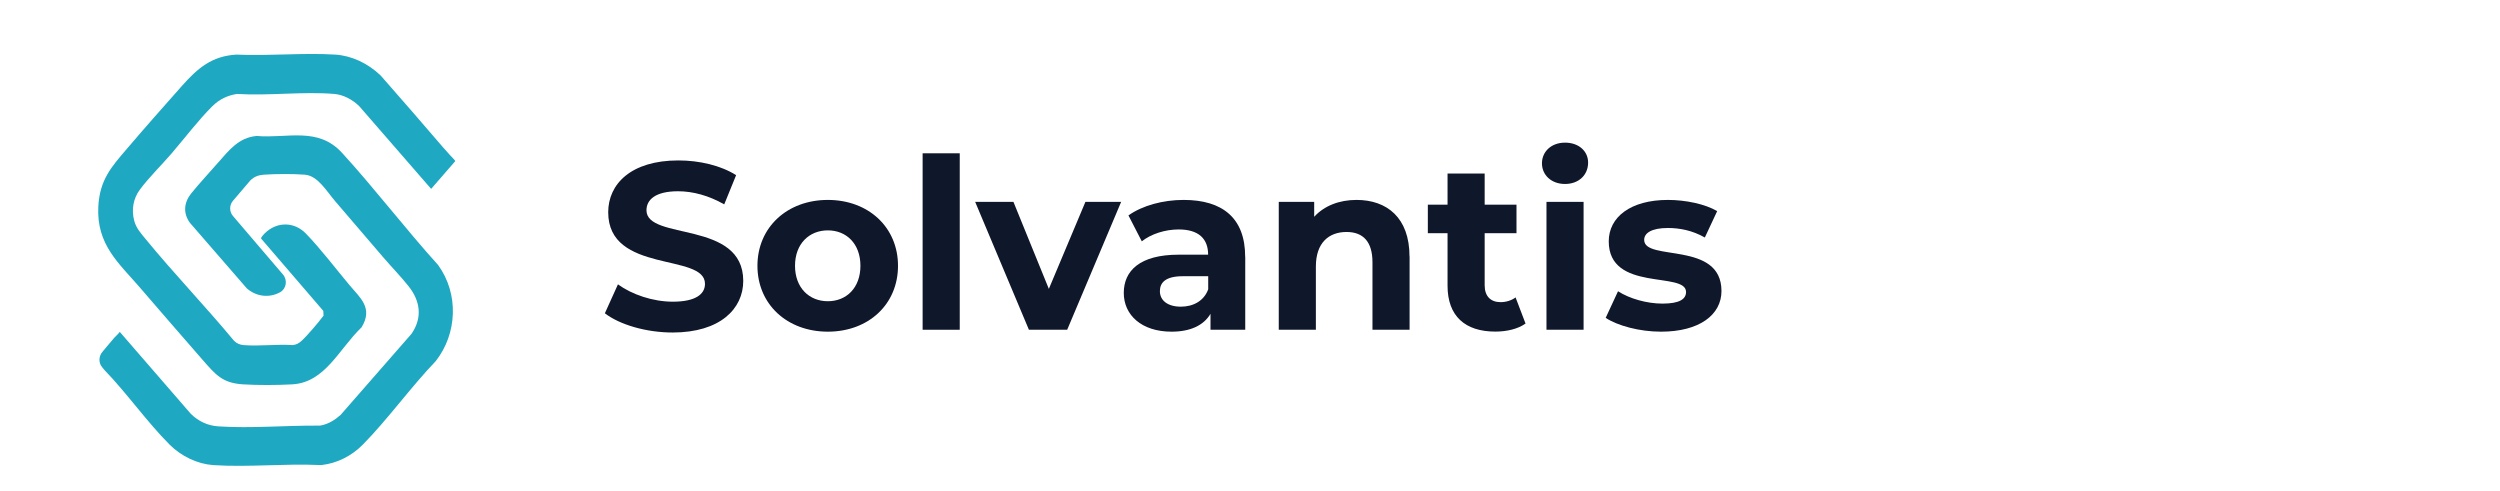
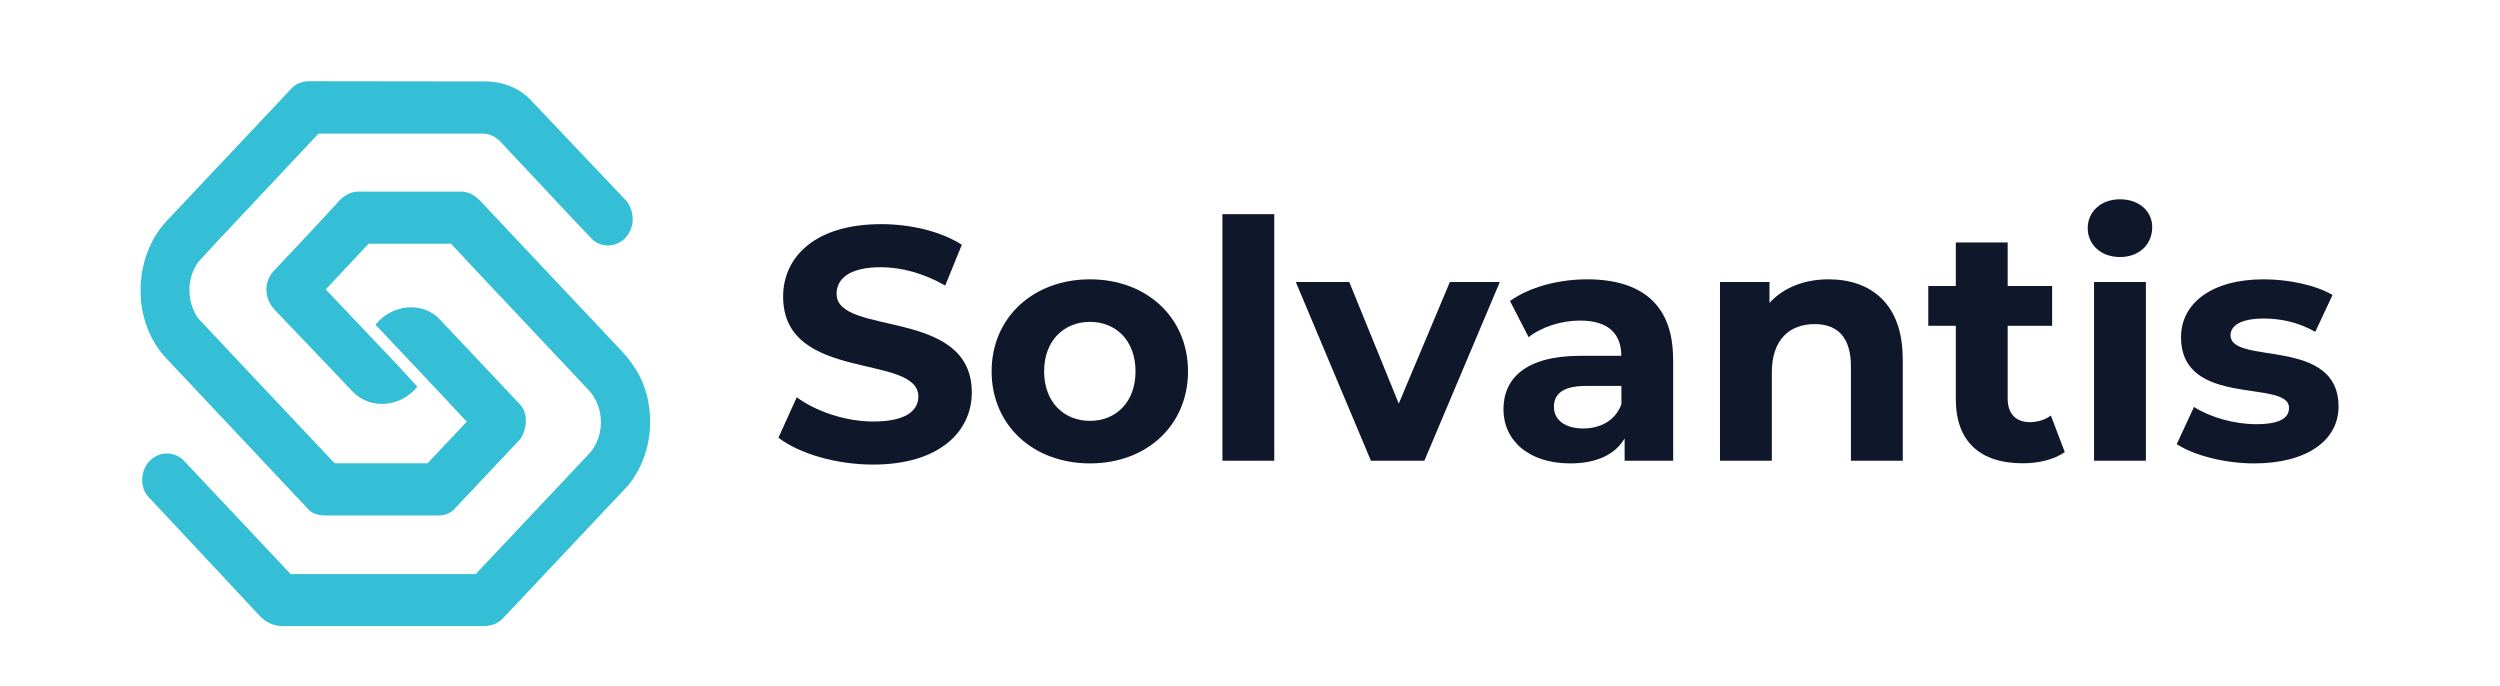
- <svg xmlns="http://www.w3.org/2000/svg" id="Layer_1" version="1.1" viewBox="0 0 326 64">
+ <svg xmlns="http://www.w3.org/2000/svg" id="Layer_1" version="1.1" viewBox="0 0 233.33 64">
  <defs>
    <style>
      .st0 {
-         fill: #1ea8c2;
+         fill: #35bfd6;
      }

      .st1 {
        isolation: isolate;
      }

      .st2 {
        fill: #0f172a;
      }
    </style>
  </defs>
-   <path class="st0" d="M57.89,19.34c.45.53.94,1.05,1.41,1.55l.05.14-3.13,3.6-9.37-10.78c-.87-.86-2.1-1.51-3.26-1.6-4.1-.34-8.55.26-12.69,0-1.22.19-2.28.68-3.21,1.6-1.82,1.81-3.64,4.21-5.35,6.2-1.29,1.49-2.95,3.12-4.11,4.69-.85,1.15-1.11,2.6-.73,4.04.26.98.88,1.65,1.47,2.37,3.7,4.52,7.8,8.77,11.54,13.28.35.36.78.53,1.24.57,2.07.17,4.32-.14,6.41,0,.44-.04.81-.22,1.15-.54.75-.68,2.27-2.47,2.88-3.3l-.03-.62-8.11-9.43c-.06-.14.36-.57.47-.68,1.56-1.54,3.84-1.56,5.38.04,1.91,1.97,3.88,4.57,5.69,6.73,1.37,1.63,3.1,2.97,1.56,5.48-2.98,2.87-4.75,7.2-9.05,7.44-1.94.11-4.48.12-6.41,0-2.69-.17-3.56-1.24-5.31-3.24-2.73-3.13-5.45-6.26-8.15-9.4s-5.66-5.55-5.41-10.53c.18-3.53,1.74-5.22,3.73-7.55,2.34-2.75,4.75-5.46,7.13-8.15,2.14-2.42,3.98-3.94,7.15-4.13,4.24.2,8.66-.26,12.88,0,2.17.14,4.29,1.15,5.94,2.74,2.76,3.14,5.51,6.3,8.23,9.48h0Z" />
-   <path class="st0" d="M14.86,44.09c.23-.26.54-.51.76-.81l9.26,10.68c1.04,1.02,2.24,1.55,3.61,1.64,4.24.28,8.79-.13,13.06-.1.12,0,.23,0,.35-.03.95-.2,1.76-.69,2.52-1.37l9.24-10.57c1.46-2.11,1.14-4.29-.37-6.19-1.05-1.33-2.26-2.55-3.36-3.84-2.07-2.43-4.14-4.85-6.22-7.26-1.13-1.31-2.26-3.32-3.95-3.46-1.52-.12-3.83-.11-5.35,0-.69.05-1.24.23-1.77.75l-2.26,2.65c-.49.57-.49,1.41,0,1.99l6.52,7.63c.62.72.45,1.85-.38,2.31-1.36.75-3.03.61-4.32-.49l-7.44-8.57c-.92-1.28-.77-2.67.19-3.85,1.1-1.35,2.31-2.64,3.45-3.95,1.5-1.7,2.75-3.32,5.07-3.52,3.95.35,7.98-1.25,11.13,2.2,4.28,4.68,8.26,9.91,12.53,14.63,2.72,3.75,2.51,8.94-.31,12.53-3.26,3.4-6.21,7.53-9.48,10.86-1.51,1.53-3.4,2.46-5.4,2.69-.09,0-.18.01-.27,0-4.56-.21-9.34.31-13.86.01-2.04-.14-4.16-1.14-5.69-2.67-2.94-2.94-5.57-6.7-8.49-9.72-.02-.02-.04-.05-.06-.07l-.26-.32c-.49-.59-.44-1.44.07-2.02,0,0,0,0,0,0,.5-.57.98-1.19,1.48-1.76h0Z" />
  <g class="st1">
-     <path class="st2" d="M78.87,40.86l1.71-3.78c1.83,1.33,4.56,2.26,7.16,2.26,2.98,0,4.19-.99,4.19-2.33,0-4.06-12.62-1.27-12.62-9.33,0-3.69,2.98-6.76,9.15-6.76,2.73,0,5.52.65,7.53,1.92l-1.55,3.81c-2.02-1.15-4.09-1.71-6.02-1.71-2.98,0-4.12,1.12-4.12,2.48,0,4,12.62,1.24,12.62,9.21,0,3.63-3.01,6.73-9.21,6.73-3.44,0-6.91-1.02-8.84-2.51Z" />
-     <path class="st2" d="M98.77,34.66c0-5.02,3.88-8.59,9.18-8.59s9.15,3.57,9.15,8.59-3.84,8.59-9.15,8.59-9.18-3.57-9.18-8.59ZM112.2,34.66c0-2.88-1.83-4.62-4.25-4.62s-4.28,1.74-4.28,4.62,1.86,4.62,4.28,4.62,4.25-1.74,4.25-4.62Z" />
-     <path class="st2" d="M120.31,19.99h4.84v23.01h-4.84v-23.01Z" />
-     <path class="st2" d="M146.2,26.32l-7.04,16.68h-4.99l-7.01-16.68h4.99l4.62,11.35,4.77-11.35h4.65Z" />
-     <path class="st2" d="M162.38,33.48v9.52h-4.53v-2.08c-.9,1.52-2.64,2.33-5.08,2.33-3.91,0-6.23-2.17-6.23-5.05s2.08-4.99,7.16-4.99h3.84c0-2.08-1.24-3.29-3.84-3.29-1.77,0-3.6.59-4.81,1.55l-1.74-3.38c1.83-1.3,4.53-2.02,7.19-2.02,5.08,0,8.03,2.36,8.03,7.41ZM157.55,37.73v-1.71h-3.32c-2.26,0-2.98.84-2.98,1.95,0,1.21,1.02,2.02,2.73,2.02,1.61,0,3.01-.74,3.57-2.26Z" />
-     <path class="st2" d="M183.81,33.45v9.55h-4.84v-8.81c0-2.7-1.24-3.94-3.38-3.94-2.33,0-4,1.43-4,4.5v8.25h-4.84v-16.68h4.62v1.95c1.3-1.43,3.26-2.2,5.52-2.2,3.94,0,6.91,2.29,6.91,7.38Z" />
-     <path class="st2" d="M198.93,42.19c-.99.71-2.45,1.05-3.94,1.05-3.94,0-6.23-2.02-6.23-5.98v-6.85h-2.57v-3.72h2.57v-4.06h4.84v4.06h4.15v3.72h-4.15v6.79c0,1.43.78,2.2,2.08,2.2.71,0,1.43-.22,1.95-.62l1.3,3.41Z" />
-     <path class="st2" d="M201.07,21.3c0-1.52,1.21-2.7,3.01-2.7s3.01,1.12,3.01,2.6c0,1.61-1.21,2.79-3.01,2.79s-3.01-1.18-3.01-2.7ZM201.66,26.32h4.84v16.68h-4.84v-16.68Z" />
-     <path class="st2" d="M209.38,41.45l1.61-3.47c1.49.96,3.75,1.61,5.8,1.61,2.23,0,3.07-.59,3.07-1.52,0-2.73-10.08.06-10.08-6.6,0-3.16,2.85-5.4,7.72-5.4,2.29,0,4.84.53,6.42,1.46l-1.61,3.44c-1.64-.93-3.29-1.24-4.81-1.24-2.17,0-3.1.68-3.1,1.55,0,2.85,10.08.09,10.08,6.67,0,3.1-2.88,5.3-7.88,5.3-2.82,0-5.67-.78-7.22-1.8Z" />
+     <path class="st2" d="M72.65,40.86l1.71-3.78c1.83,1.33,4.56,2.26,7.16,2.26,2.98,0,4.19-.99,4.19-2.33,0-4.06-12.62-1.27-12.62-9.33,0-3.69,2.98-6.76,9.15-6.76,2.73,0,5.52.65,7.53,1.92l-1.55,3.81c-2.02-1.15-4.09-1.71-6.02-1.71-2.98,0-4.12,1.12-4.12,2.48,0,4,12.62,1.24,12.62,9.21,0,3.63-3.01,6.73-9.21,6.73-3.44,0-6.91-1.02-8.84-2.51h0Z" />
+     <path class="st2" d="M92.55,34.66c0-5.02,3.88-8.59,9.18-8.59s9.15,3.57,9.15,8.59-3.84,8.59-9.15,8.59-9.18-3.57-9.18-8.59ZM105.98,34.66c0-2.88-1.83-4.62-4.25-4.62s-4.28,1.74-4.28,4.62,1.86,4.62,4.28,4.62,4.25-1.74,4.25-4.62Z" />
+     <path class="st2" d="M114.09,19.99h4.84v23.01h-4.84v-23.01Z" />
+     <path class="st2" d="M139.98,26.32l-7.04,16.68h-4.99l-7.01-16.68h4.99l4.62,11.35,4.77-11.35h4.66Z" />
+     <path class="st2" d="M156.16,33.48v9.52h-4.53v-2.08c-.9,1.52-2.64,2.33-5.08,2.33-3.91,0-6.23-2.17-6.23-5.05s2.08-4.99,7.16-4.99h3.84c0-2.08-1.24-3.29-3.84-3.29-1.77,0-3.6.59-4.81,1.55l-1.74-3.38c1.83-1.3,4.53-2.02,7.19-2.02,5.08,0,8.03,2.36,8.03,7.41h0ZM151.33,37.73v-1.71h-3.32c-2.26,0-2.98.84-2.98,1.95,0,1.21,1.02,2.02,2.73,2.02,1.61,0,3.01-.74,3.57-2.26Z" />
+     <path class="st2" d="M177.59,33.45v9.55h-4.84v-8.81c0-2.7-1.24-3.94-3.38-3.94-2.33,0-4,1.43-4,4.5v8.25h-4.84v-16.68h4.62v1.95c1.3-1.43,3.26-2.2,5.52-2.2,3.94,0,6.91,2.29,6.91,7.38h0Z" />
+     <path class="st2" d="M192.71,42.19c-.99.71-2.45,1.05-3.94,1.05-3.94,0-6.23-2.02-6.23-5.98v-6.85h-2.57v-3.72h2.57v-4.06h4.84v4.06h4.15v3.72h-4.15v6.79c0,1.43.78,2.2,2.08,2.2.71,0,1.43-.22,1.95-.62l1.3,3.41Z" />
+     <path class="st2" d="M194.85,21.3c0-1.52,1.21-2.7,3.01-2.7s3.01,1.12,3.01,2.6c0,1.61-1.21,2.79-3.01,2.79s-3.01-1.18-3.01-2.7h0ZM195.44,26.32h4.84v16.68h-4.84v-16.68Z" />
+     <path class="st2" d="M203.16,41.45l1.61-3.47c1.49.96,3.75,1.61,5.8,1.61,2.23,0,3.07-.59,3.07-1.52,0-2.73-10.08.06-10.08-6.6,0-3.16,2.85-5.4,7.72-5.4,2.29,0,4.84.53,6.42,1.46l-1.61,3.44c-1.64-.93-3.29-1.24-4.81-1.24-2.17,0-3.1.68-3.1,1.55,0,2.85,10.08.09,10.08,6.67,0,3.1-2.88,5.3-7.88,5.3-2.82,0-5.67-.78-7.22-1.8Z" />
+   </g>
+   <g>
+     <path class="st0" d="M27.11,53.58h17.29s10.69-11.35,10.69-11.35c1.37-1.66,1.32-4.17-.1-5.77l-9.29-9.86-3.61-3.85h-7.69s-4,4.26-4,4.26l6.7,7.06,1.85,2.02c-1.5,1.88-4.35,2.22-6.03.46l-7.25-7.6c-1-1.05-1.12-2.59-.11-3.67l3.85-4.1,2.24-2.43c.5-.54,1.11-.87,1.85-.87h9.49c.82,0,1.39.4,1.94.98l2.65,2.82,10.34,10.97c1.16,1.23,2.03,2.55,2.46,4.27.72,2.92.14,6.02-1.72,8.35l-11.71,12.43c-.51.54-1.19.74-1.9.74h-18.58c-.93,0-1.65-.33-2.29-1.02l-3.05-3.27-7.28-7.78c-.85-.91-.71-2.43.05-3.28.83-.93,2.14-1.02,3.13-.23l10.07,10.69Z" />
+     <path class="st0" d="M43.57,39.36l-3.75-4-4.78-5.06c1.57-1.93,4.4-2.19,6.01-.49l7.47,7.92c.83.88.66,2.28.04,3.25l-6.19,6.57c-.37.39-.93.56-1.46.56h-10.59c-.51,0-1.12-.13-1.5-.53l-13.33-14.17c-3.24-3.45-3.1-9.42.06-12.78l11.71-12.43c.39-.42,1.05-.62,1.59-.62l16.52.02c1.48,0,3.08.59,4.12,1.69l9.03,9.52c.76,1.08.72,2.55-.23,3.47-.86.82-2.25.86-3.07,0l-1.74-1.83-6.87-7.33c-.48-.43-.98-.65-1.63-.65h-15.25s-9.39,9.99-9.39,9.99l-1.87,2.04c-1.07,1.55-1.05,3.67.03,5.22l9.41,10,3.33,3.52h8.66s3.66-3.88,3.66-3.88Z" />
  </g>
</svg>
